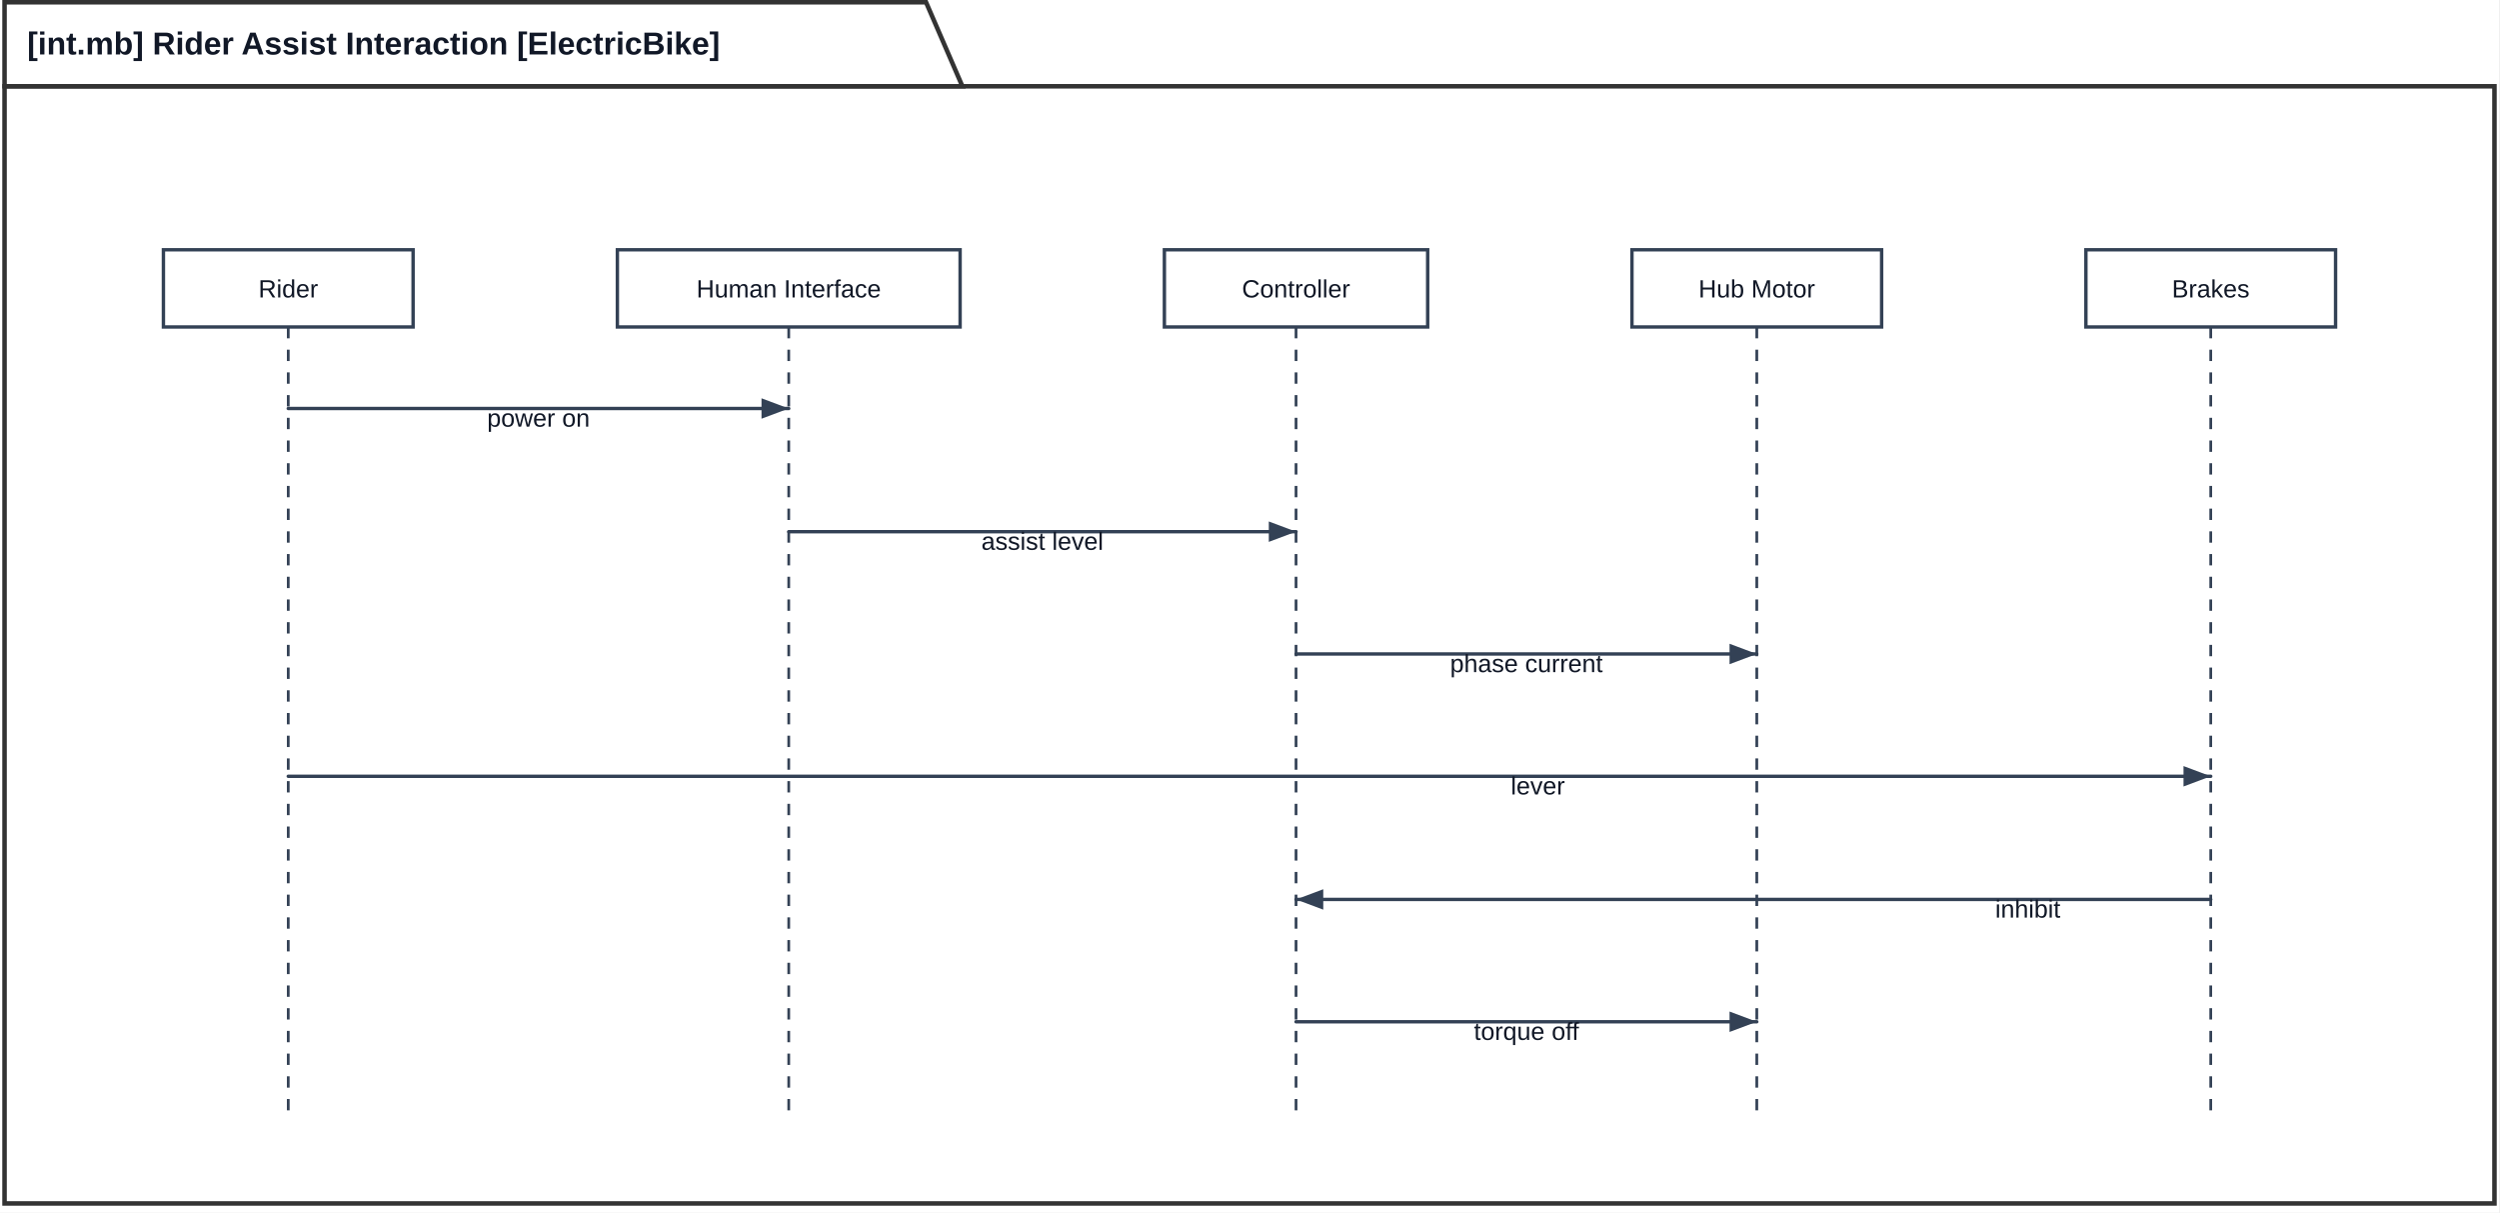
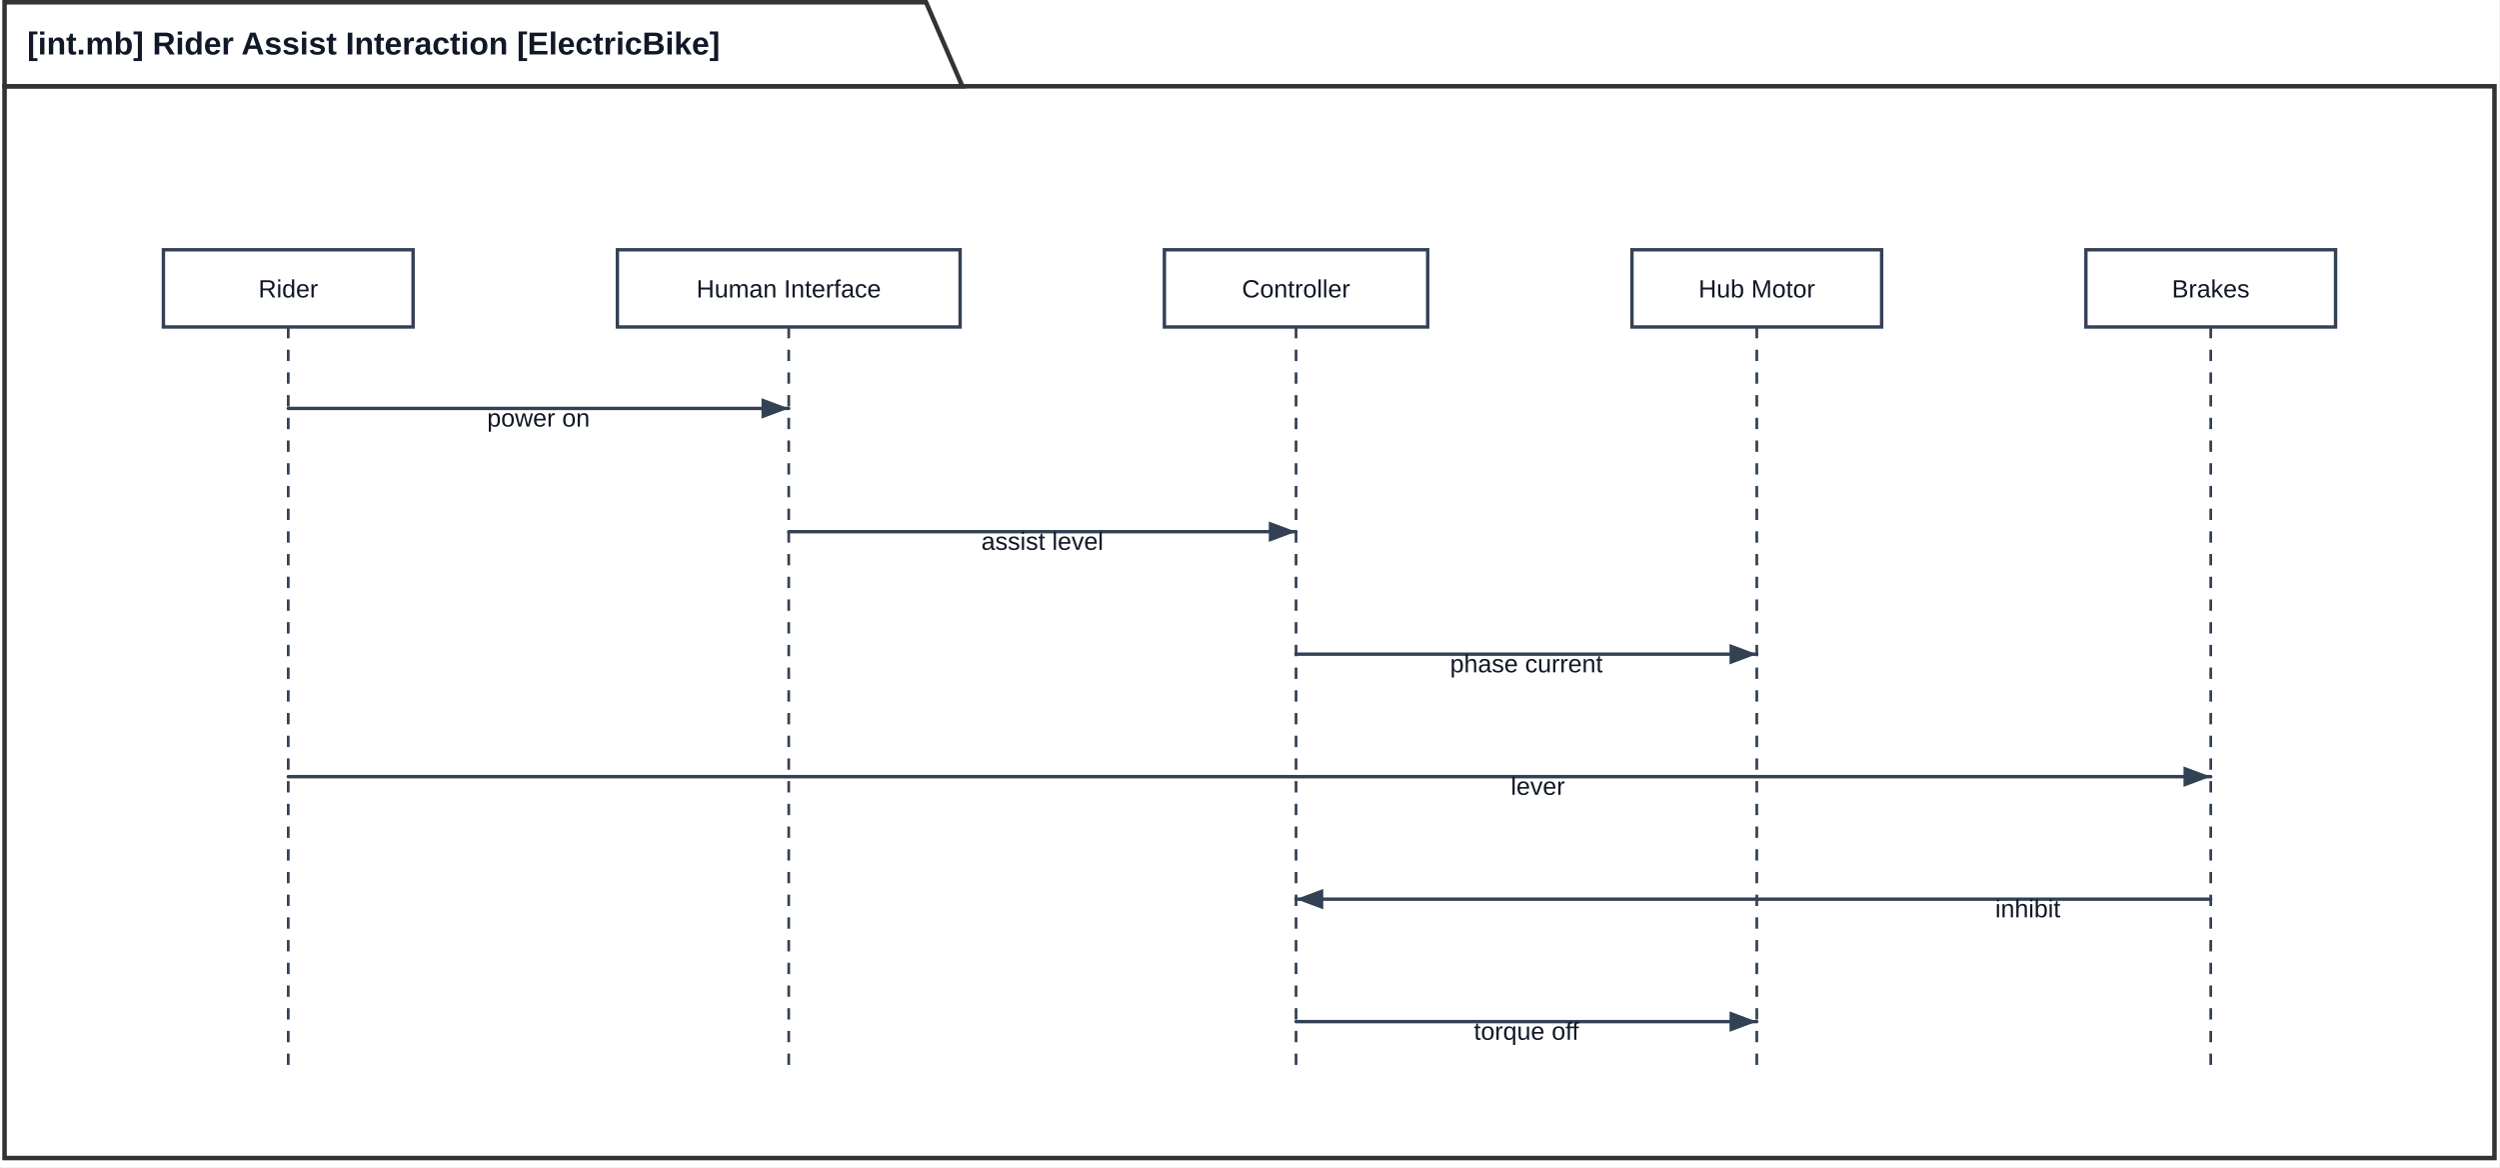
- <svg xmlns="http://www.w3.org/2000/svg" width="1101" height="534" viewBox="0 0 1101 534">
+ <svg xmlns="http://www.w3.org/2000/svg" width="1101" height="514" viewBox="0 0 1101 514">
  <defs>
    <style>text{font-family:Arial,Helvetica,sans-serif;fill:#111827}.label{font-size:13px}.small{font-size:11px}.header{font-size:14px;font-weight:600}</style>
    <marker id="arrow" markerWidth="8" markerHeight="6" refX="8" refY="3" orient="auto">
      <polygon points="0 0,8 3,0 6" fill="#1D4ED8" />
    </marker>
    <marker id="arrow-dark" markerWidth="8" markerHeight="6" refX="8" refY="3" orient="auto">
      <polygon points="0 0,8 3,0 6" fill="#334155" />
    </marker>
    <marker id="composition" markerWidth="12" markerHeight="12" refX="0" refY="6" orient="auto" markerUnits="strokeWidth">
      <polygon points="0 6,6 0,12 6,6 12" fill="#111827" stroke="#111827" />
    </marker>
  </defs>
-   <rect x="0" y="0" width="1101" height="534" fill="#FFFFFF" />
-   <rect x="2" y="38" width="1097" height="492" fill="none" stroke="#333333" stroke-width="2" />
+   <rect x="0" y="0" width="1101" height="514" fill="#FFFFFF" />
+   <rect x="2" y="38" width="1097" height="472" fill="none" stroke="#333333" stroke-width="2" />
  <path d="M 2 1 H 408 L 424 38 H 2 Z" fill="#FFFFFF" stroke="#333333" stroke-width="2" />
  <text class="header" x="12" y="24">[int.mb] Rider Assist Interaction [ElectricBike]</text>
-   <rect x="2" y="38" width="1097" height="494" fill="none" stroke="#333333" stroke-width="0" />
+   <rect x="2" y="38" width="1097" height="474" fill="none" stroke="#333333" stroke-width="0" />
  <g transform="translate(2,40)">
    <rect id="rider" x="70" y="70" width="110" height="34" fill="#FFFFFF" stroke="#334155" stroke-width="1.5" />
    <text class="small" text-anchor="middle" x="125" y="91">Rider</text>
-     <line x1="125" y1="104" x2="125" y2="452" stroke="#334155" stroke-width="1.2" stroke-dasharray="5 5" />
+     <line x1="125" y1="104" x2="125" y2="432" stroke="#334155" stroke-width="1.2" stroke-dasharray="5 5" />
    <rect id="humanInterface" x="270" y="70" width="151" height="34" fill="#FFFFFF" stroke="#334155" stroke-width="1.5" />
    <text class="small" text-anchor="middle" x="345.5" y="91">Human Interface</text>
-     <line x1="345.5" y1="104" x2="345.5" y2="452" stroke="#334155" stroke-width="1.2" stroke-dasharray="5 5" />
+     <line x1="345.5" y1="104" x2="345.5" y2="432" stroke="#334155" stroke-width="1.2" stroke-dasharray="5 5" />
    <rect id="motorController" x="511" y="70" width="116" height="34" fill="#FFFFFF" stroke="#334155" stroke-width="1.5" />
    <text class="small" text-anchor="middle" x="569" y="91">Controller</text>
-     <line x1="569" y1="104" x2="569" y2="452" stroke="#334155" stroke-width="1.2" stroke-dasharray="5 5" />
+     <line x1="569" y1="104" x2="569" y2="432" stroke="#334155" stroke-width="1.2" stroke-dasharray="5 5" />
    <rect id="hubMotor" x="717" y="70" width="110" height="34" fill="#FFFFFF" stroke="#334155" stroke-width="1.5" />
    <text class="small" text-anchor="middle" x="772" y="91">Hub Motor</text>
-     <line x1="772" y1="104" x2="772" y2="452" stroke="#334155" stroke-width="1.2" stroke-dasharray="5 5" />
+     <line x1="772" y1="104" x2="772" y2="432" stroke="#334155" stroke-width="1.2" stroke-dasharray="5 5" />
    <rect id="brakeSystem" x="917" y="70" width="110" height="34" fill="#FFFFFF" stroke="#334155" stroke-width="1.5" />
    <text class="small" text-anchor="middle" x="972" y="91">Brakes</text>
-     <line x1="972" y1="104" x2="972" y2="452" stroke="#334155" stroke-width="1.2" stroke-dasharray="5 5" />
-     <path d="M 125,139.906 L 345.5,139.906" fill="none" stroke="#334155" stroke-width="1.5" stroke-linejoin="round" stroke-linecap="round" marker-end="url(#arrow-dark)" />
-     <path d="M 345.5,194.15 L 569,194.15" fill="none" stroke="#334155" stroke-width="1.5" stroke-linejoin="round" stroke-linecap="round" marker-end="url(#arrow-dark)" />
-     <path d="M 569,248.012 L 772,248.012" fill="none" stroke="#334155" stroke-width="1.5" stroke-linejoin="round" stroke-linecap="round" marker-end="url(#arrow-dark)" />
-     <path d="M 125,301.874 L 972,301.874" fill="none" stroke="#334155" stroke-width="1.5" stroke-linejoin="round" stroke-linecap="round" marker-end="url(#arrow-dark)" />
-     <path d="M 972,356.118 L 569,356.118" fill="none" stroke="#334155" stroke-width="1.5" stroke-linejoin="round" stroke-linecap="round" marker-end="url(#arrow-dark)" />
-     <path d="M 569,409.98 L 772,409.98" fill="none" stroke="#334155" stroke-width="1.5" stroke-linejoin="round" stroke-linecap="round" marker-end="url(#arrow-dark)" />
-     <text class="small" text-anchor="middle" x="235.25" y="147.906">power on</text>
-     <text class="small" text-anchor="middle" x="457.25" y="202.15">assist level</text>
-     <text class="small" text-anchor="middle" x="670.5" y="256.012">phase current</text>
-     <text class="small" text-anchor="middle" x="675.55" y="309.874">lever</text>
-     <text class="small" text-anchor="middle" x="891.4" y="364.118">inhibit</text>
-     <text class="small" text-anchor="middle" x="670.5" y="417.98">torque off</text>
+     <line x1="972" y1="104" x2="972" y2="432" stroke="#334155" stroke-width="1.2" stroke-dasharray="5 5" />
+     <path d="M 125,139.866 L 345.5,139.866" fill="none" stroke="#334155" stroke-width="1.5" stroke-linejoin="round" stroke-linecap="round" marker-end="url(#arrow-dark)" />
+     <path d="M 345.5,194.166 L 569,194.166" fill="none" stroke="#334155" stroke-width="1.5" stroke-linejoin="round" stroke-linecap="round" marker-end="url(#arrow-dark)" />
+     <path d="M 569,248.104 L 772,248.104" fill="none" stroke="#334155" stroke-width="1.5" stroke-linejoin="round" stroke-linecap="round" marker-end="url(#arrow-dark)" />
+     <path d="M 125,302.042 L 972,302.042" fill="none" stroke="#334155" stroke-width="1.5" stroke-linejoin="round" stroke-linecap="round" marker-end="url(#arrow-dark)" />
+     <path d="M 972,355.98 L 569,355.98" fill="none" stroke="#334155" stroke-width="1.5" stroke-linejoin="round" stroke-linecap="round" marker-end="url(#arrow-dark)" />
+     <path d="M 569,409.918 L 772,409.918" fill="none" stroke="#334155" stroke-width="1.5" stroke-linejoin="round" stroke-linecap="round" marker-end="url(#arrow-dark)" />
+     <text class="small" text-anchor="middle" x="235.25" y="147.866">power on</text>
+     <text class="small" text-anchor="middle" x="457.25" y="202.166">assist level</text>
+     <text class="small" text-anchor="middle" x="670.5" y="256.104">phase current</text>
+     <text class="small" text-anchor="middle" x="675.55" y="310.042">lever</text>
+     <text class="small" text-anchor="middle" x="891.4" y="363.98">inhibit</text>
+     <text class="small" text-anchor="middle" x="670.5" y="417.918">torque off</text>
  </g>
</svg>
